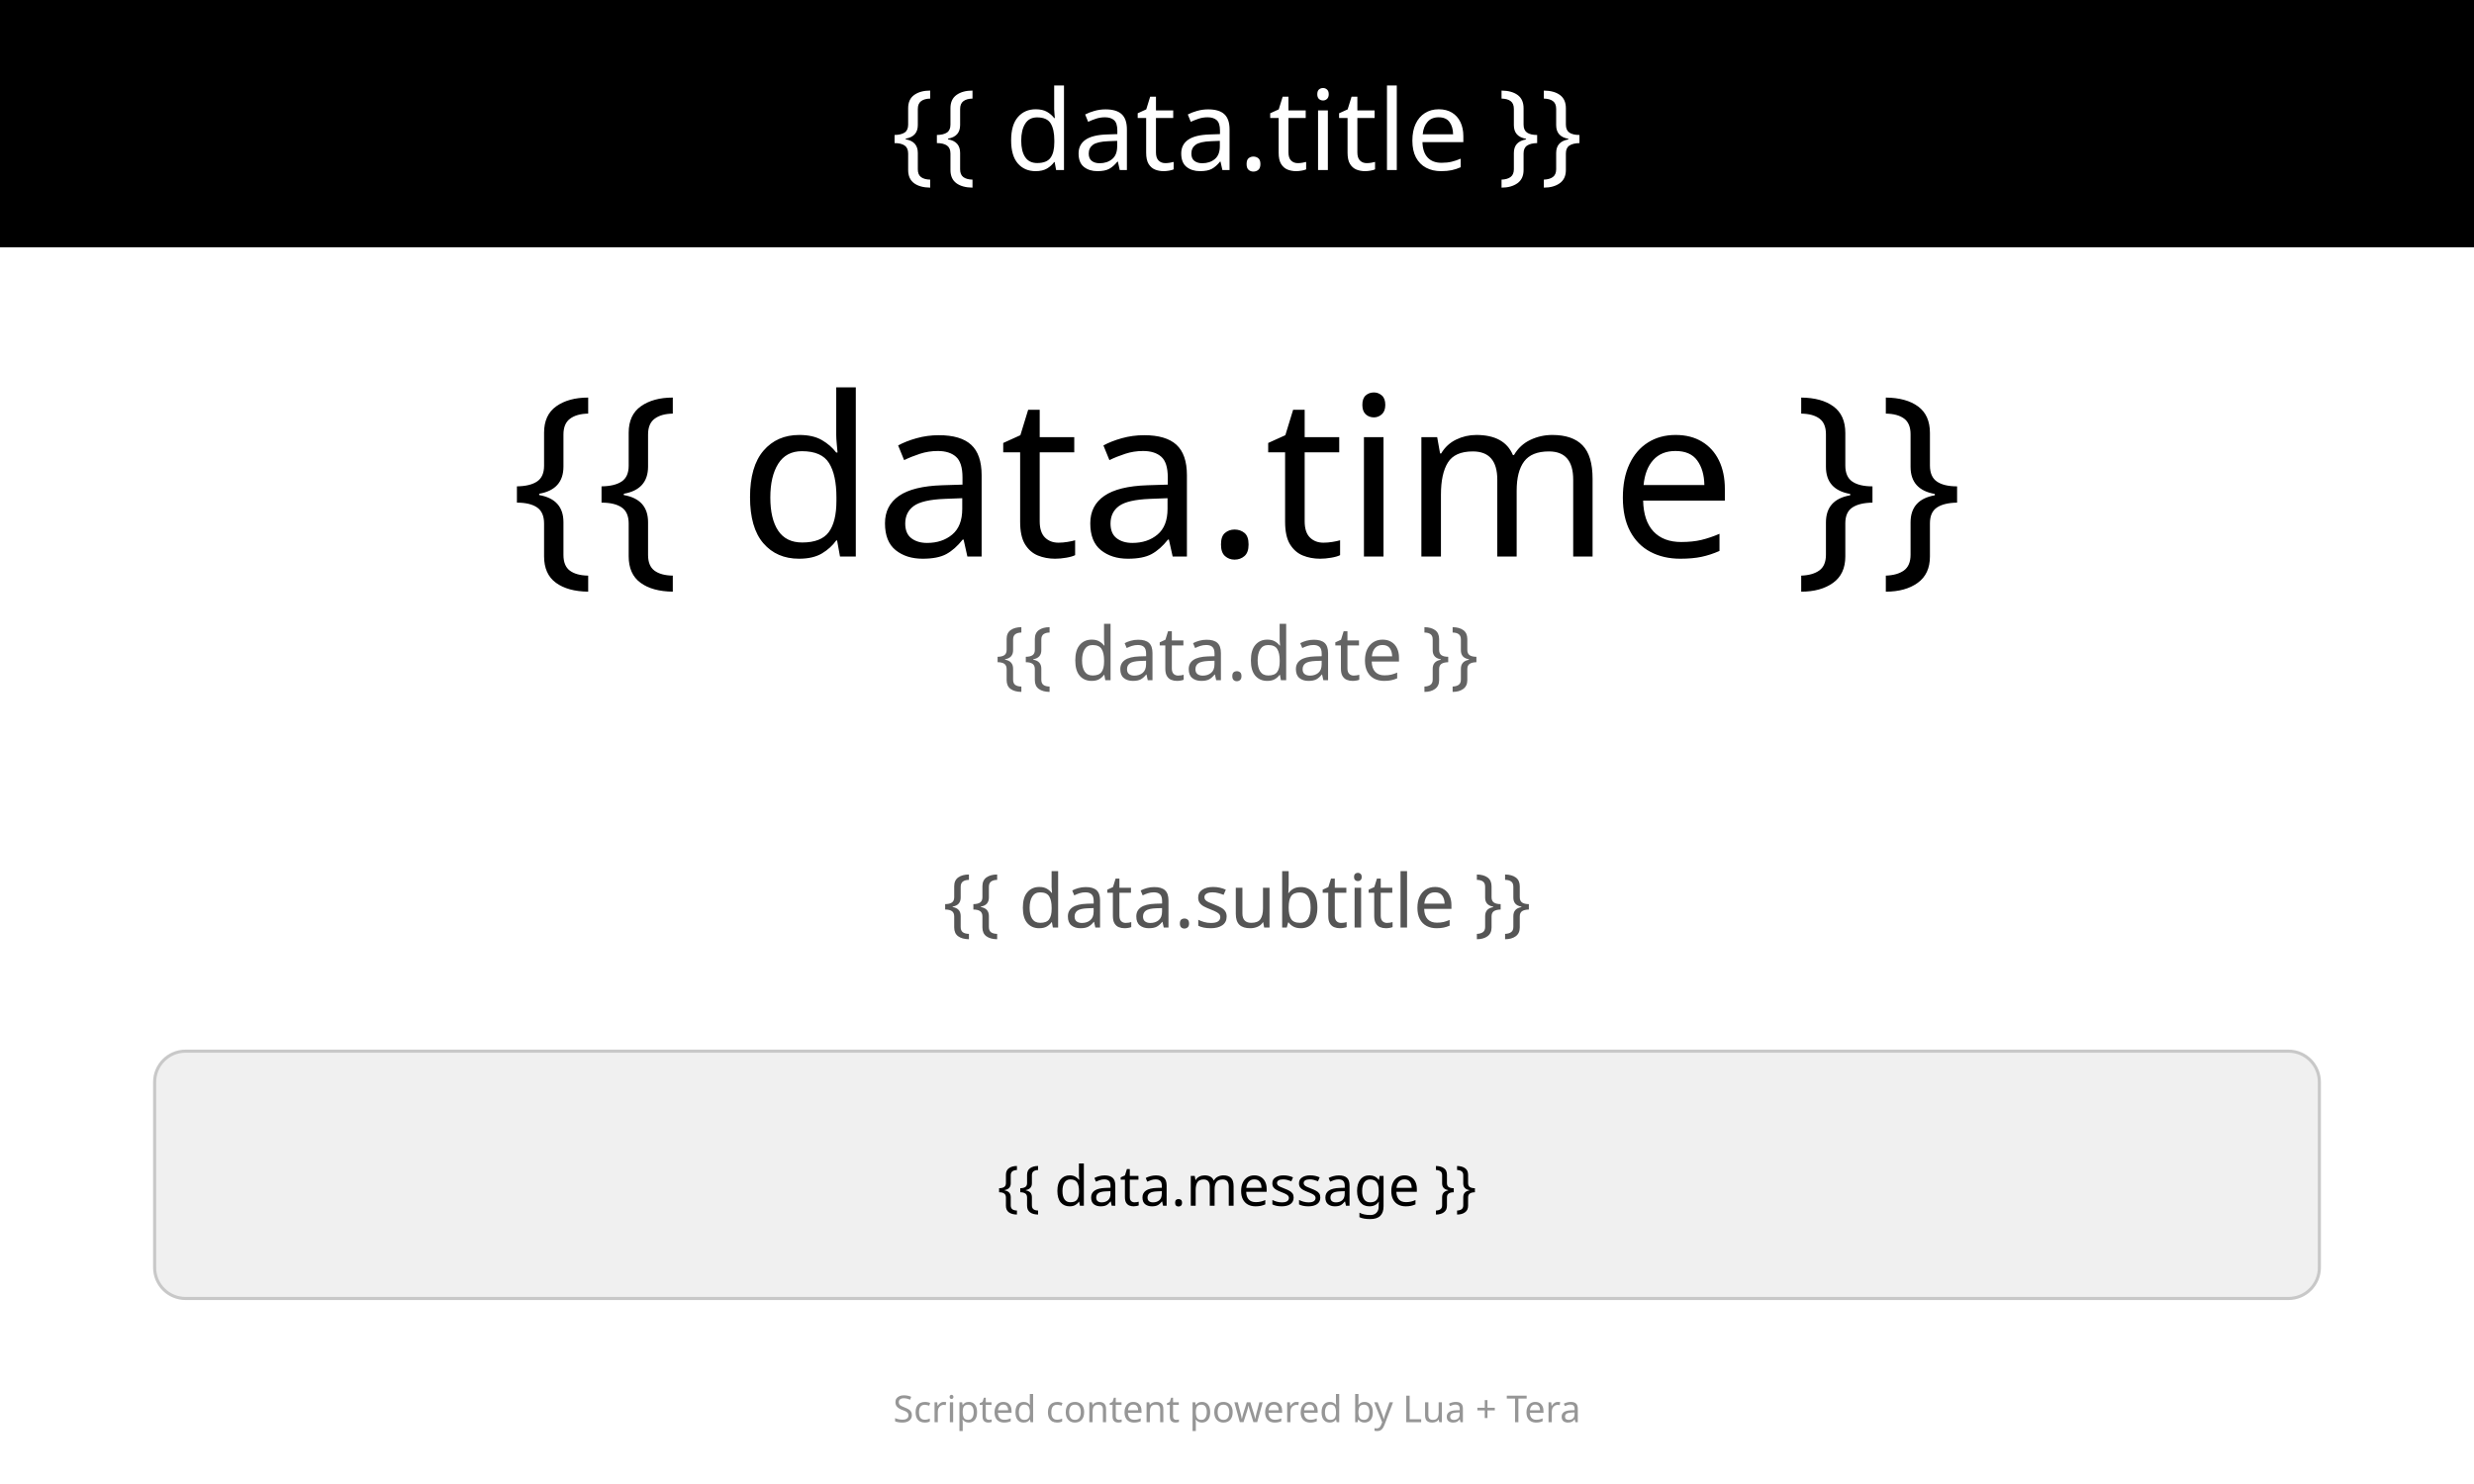
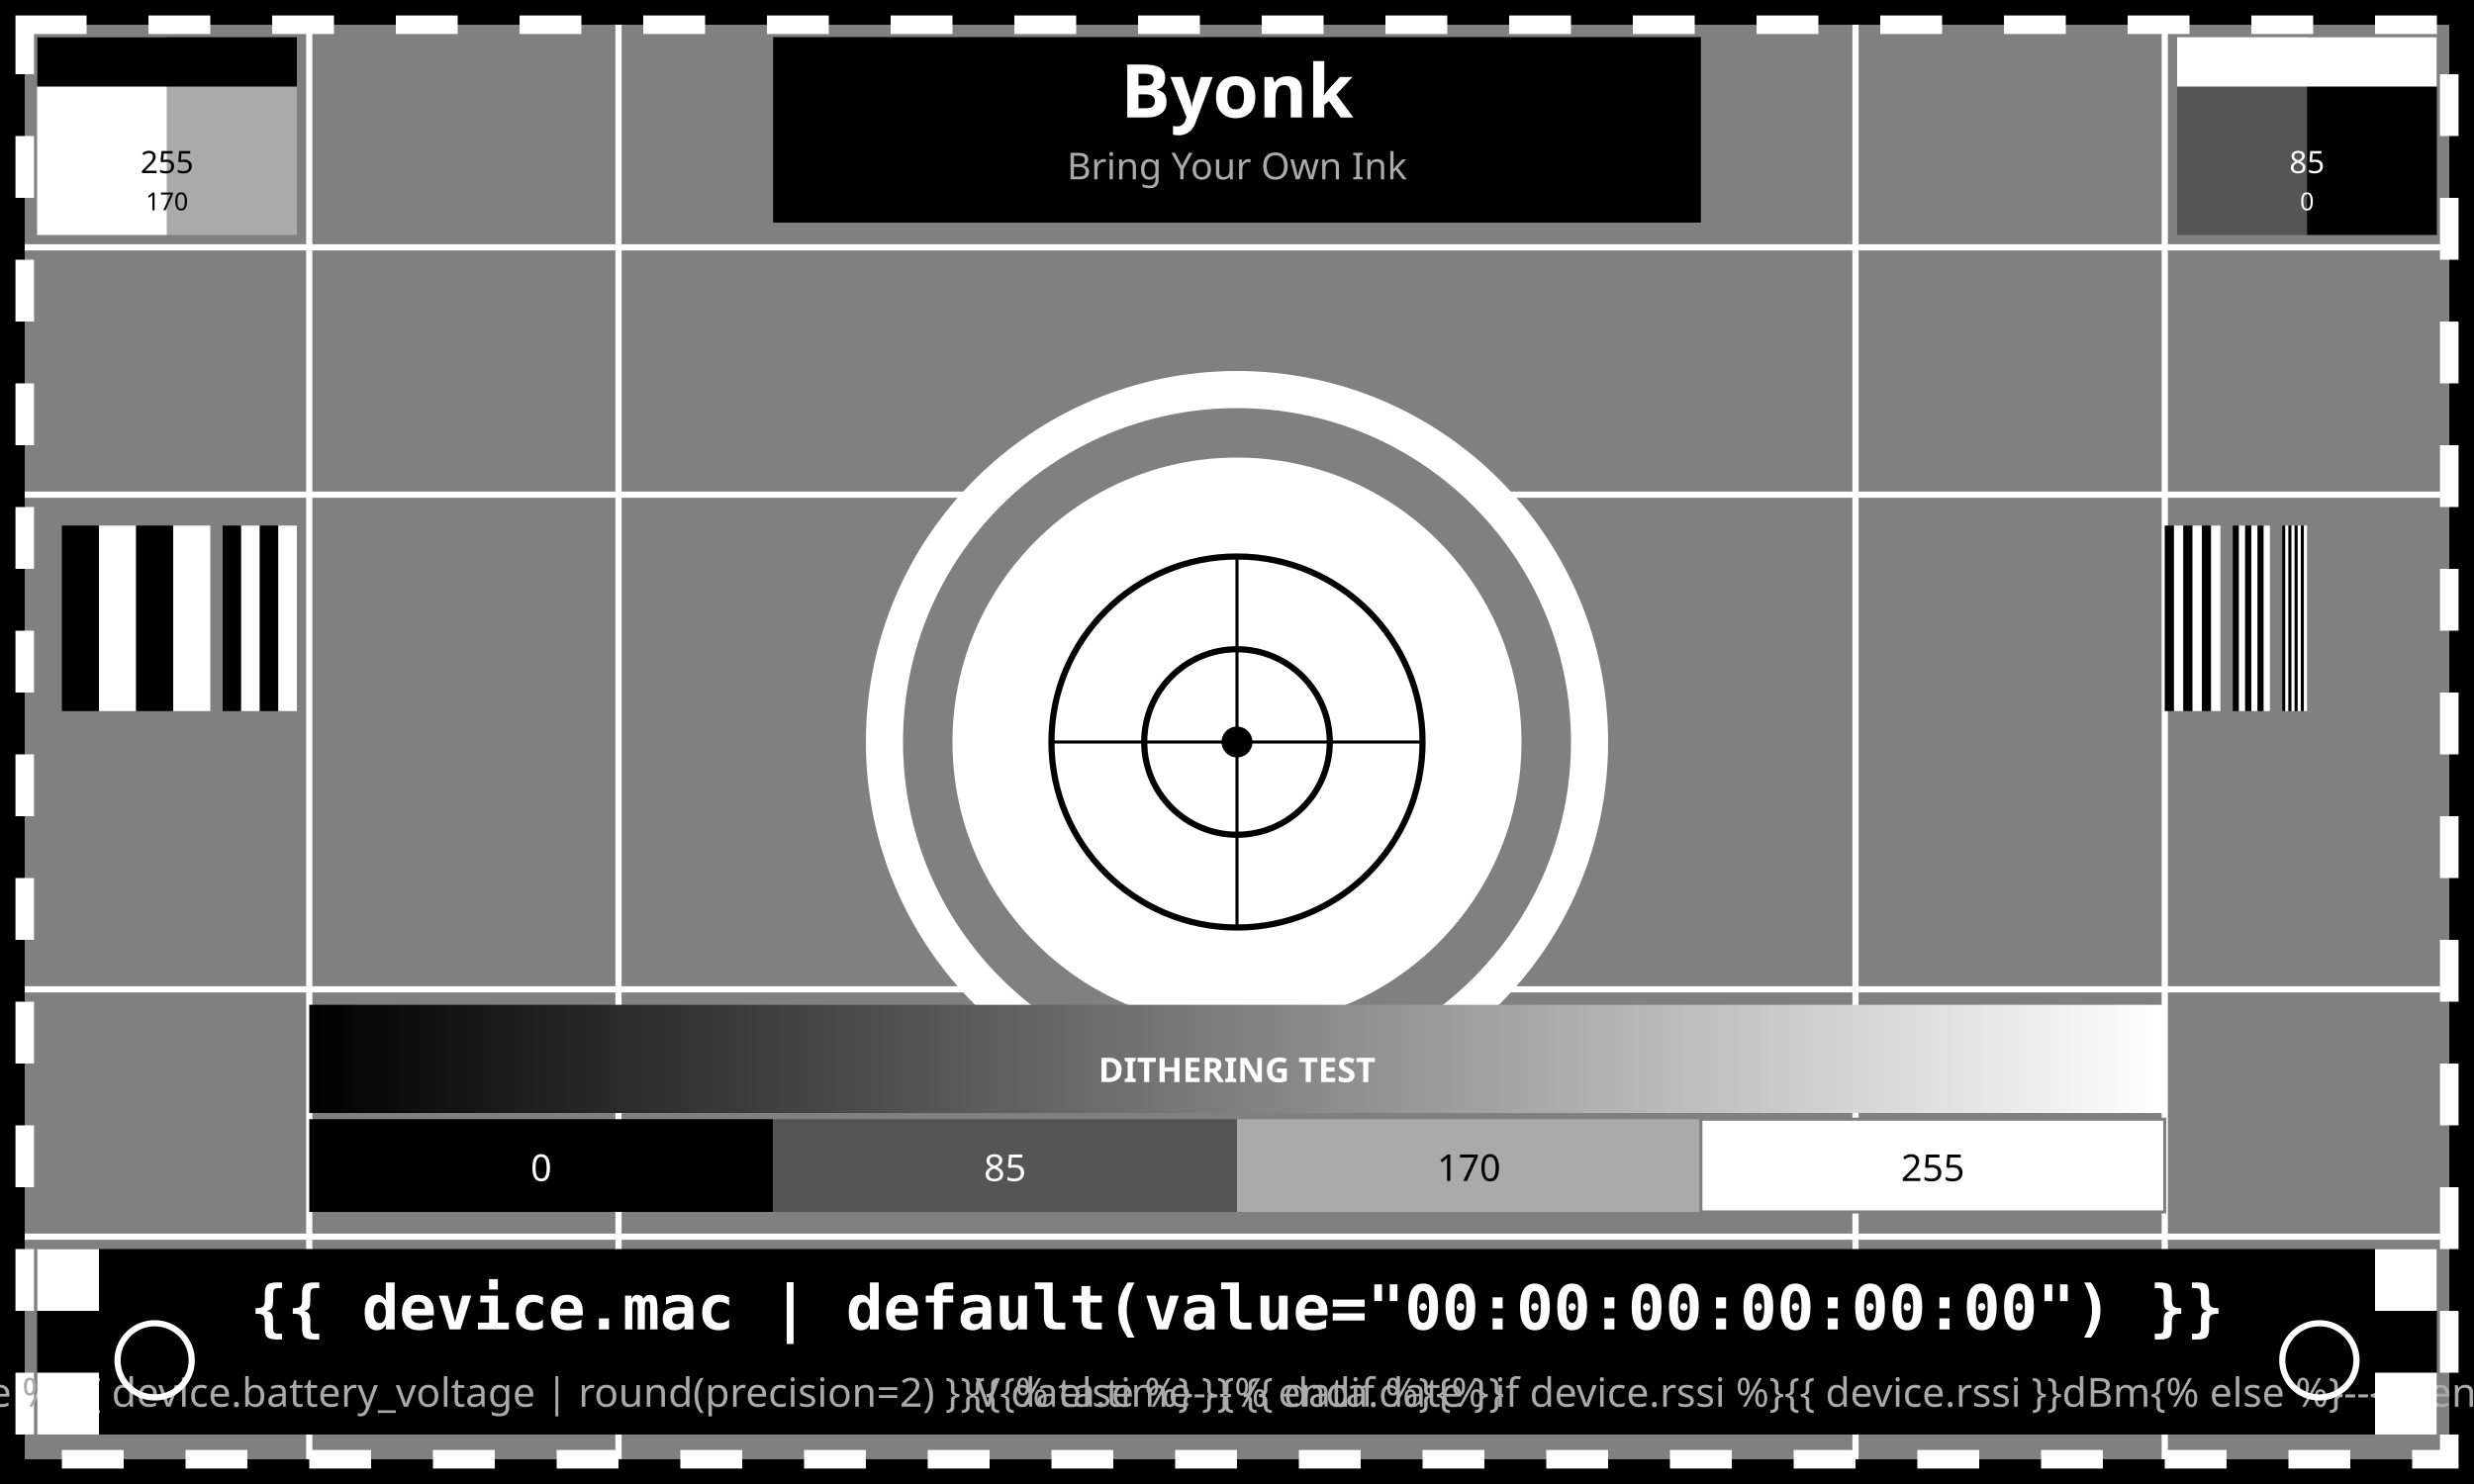
<svg xmlns="http://www.w3.org/2000/svg" viewBox="0 0 800 480" width="800" height="480">
-   <style>
-     /* Using font-variation-settings for variable font support */
-     .header { font-family: Outfit; font-size: 36px; font-variation-settings: "wght" 700; fill: white; }
-     .time { font-family: Outfit; font-size: 72px; font-variation-settings: "wght" 700; fill: black; }
-     .date { font-family: Outfit; font-size: 24px; font-variation-settings: "wght" 400; fill: rgb(100,100,100); }
-     .subtitle { font-family: Outfit; font-size: 24px; font-variation-settings: "wght" 400; fill: rgb(85,85,85); }
-     .message { font-family: Outfit; font-size: 18px; font-variation-settings: "wght" 400; fill: black; }
-     .footer { font-family: Outfit; font-size: 12px; font-variation-settings: "wght" 400; fill: rgb(150,150,150); }
-   </style>
-   <rect width="800" height="480" fill="white" />
-   <rect x="0" y="0" width="800" height="80" fill="black" />
-   <text class="header" x="400" y="55" text-anchor="middle">
-     {{ data.title }}
+   <defs>
+     <linearGradient id="hGradient" x1="0%" y1="0%" x2="100%" y2="0%">
+       <stop offset="0%" style="stop-color:rgb(0,0,0)" />
+       <stop offset="100%" style="stop-color:rgb(255,255,255)" />
+     </linearGradient>
+   </defs>
+   <rect width="800" height="480" fill="rgb(0,0,0)" />
+   <rect x="8" y="8" width="784" height="464" fill="rgb(128,128,128)" />
+   <rect x="8" y="8" width="784" height="464" fill="none" stroke="white" stroke-width="6" stroke-dasharray="20,20" />
+   <line x1="8" y1="80" x2="792" y2="80" stroke="white" stroke-width="2" />
+   <line x1="8" y1="160" x2="792" y2="160" stroke="white" stroke-width="2" />
+   <line x1="8" y1="320" x2="792" y2="320" stroke="white" stroke-width="2" />
+   <line x1="8" y1="400" x2="792" y2="400" stroke="white" stroke-width="2" />
+   <line x1="100" y1="8" x2="100" y2="472" stroke="white" stroke-width="2" />
+   <line x1="200" y1="8" x2="200" y2="472" stroke="white" stroke-width="2" />
+   <line x1="600" y1="8" x2="600" y2="472" stroke="white" stroke-width="2" />
+   <line x1="700" y1="8" x2="700" y2="472" stroke="white" stroke-width="2" />
+   <line x1="300" y1="240" x2="500" y2="240" stroke="white" stroke-width="2" />
+   <line x1="400" y1="140" x2="400" y2="340" stroke="white" stroke-width="2" />
+   <circle cx="400" cy="240" r="120" fill="white" />
+   <circle cx="400" cy="240" r="100" fill="none" stroke="rgb(128,128,128)" stroke-width="16" />
+   <circle cx="400" cy="240" r="60" fill="none" stroke="black" stroke-width="2" />
+   <circle cx="400" cy="240" r="30" fill="none" stroke="black" stroke-width="2" />
+   <circle cx="400" cy="240" r="5" fill="black" />
+   <line x1="340" y1="240" x2="460" y2="240" stroke="black" stroke-width="1" />
+   <line x1="400" y1="180" x2="400" y2="300" stroke="black" stroke-width="1" />
+   <rect x="12" y="12" width="42" height="64" fill="rgb(255,255,255)" />
+   <rect x="54" y="12" width="42" height="64" fill="rgb(170,170,170)" />
+   <rect x="12" y="12" width="84" height="16" fill="rgb(0,0,0)" />
+   <text x="54" y="56" text-anchor="middle" fill="black" font-family="Outfit" font-size="10">255</text>
+   <text x="54" y="68" text-anchor="middle" fill="black" font-family="Outfit" font-size="8">170</text>
+   <rect x="704" y="12" width="42" height="64" fill="rgb(85,85,85)" />
+   <rect x="746" y="12" width="42" height="64" fill="rgb(0,0,0)" />
+   <rect x="704" y="12" width="84" height="16" fill="rgb(255,255,255)" />
+   <text x="746" y="56" text-anchor="middle" fill="white" font-family="Outfit" font-size="10">85</text>
+   <text x="746" y="68" text-anchor="middle" fill="white" font-family="Outfit" font-size="8">0</text>
+   <rect x="250" y="12" width="300" height="60" fill="black" />
+   <text x="400" y="38" text-anchor="middle" fill="white" font-family="Outfit" font-size="24" font-weight="700">Byonk</text>
+   <text x="400" y="58" text-anchor="middle" fill="rgb(170,170,170)" font-family="Outfit" font-size="12">Bring Your Own Ink</text>
+   <g transform="translate(20, 170)">
+     <rect x="0" y="0" width="12" height="60" fill="black" />
+     <rect x="12" y="0" width="12" height="60" fill="white" />
+     <rect x="24" y="0" width="12" height="60" fill="black" />
+     <rect x="36" y="0" width="12" height="60" fill="white" />
+     <rect x="52" y="0" width="6" height="60" fill="black" />
+     <rect x="58" y="0" width="6" height="60" fill="white" />
+     <rect x="64" y="0" width="6" height="60" fill="black" />
+     <rect x="70" y="0" width="6" height="60" fill="white" />
+   </g>
+   <g transform="translate(700, 170)">
+     <rect x="0" y="0" width="3" height="60" fill="black" />
+     <rect x="3" y="0" width="3" height="60" fill="white" />
+     <rect x="6" y="0" width="3" height="60" fill="black" />
+     <rect x="9" y="0" width="3" height="60" fill="white" />
+     <rect x="12" y="0" width="3" height="60" fill="black" />
+     <rect x="15" y="0" width="3" height="60" fill="white" />
+     <rect x="22" y="0" width="2" height="60" fill="black" />
+     <rect x="24" y="0" width="2" height="60" fill="white" />
+     <rect x="26" y="0" width="2" height="60" fill="black" />
+     <rect x="28" y="0" width="2" height="60" fill="white" />
+     <rect x="30" y="0" width="2" height="60" fill="black" />
+     <rect x="32" y="0" width="2" height="60" fill="white" />
+     <rect x="38" y="0" width="1" height="60" fill="black" />
+     <rect x="39" y="0" width="1" height="60" fill="white" />
+     <rect x="40" y="0" width="1" height="60" fill="black" />
+     <rect x="41" y="0" width="1" height="60" fill="white" />
+     <rect x="42" y="0" width="1" height="60" fill="black" />
+     <rect x="43" y="0" width="1" height="60" fill="white" />
+     <rect x="44" y="0" width="1" height="60" fill="black" />
+     <rect x="45" y="0" width="1" height="60" fill="white" />
+   </g>
+   <rect x="100" y="325" width="600" height="35" fill="url(#hGradient)" />
+   <text x="400" y="350" text-anchor="middle" fill="white" font-family="Outfit" font-size="11" font-weight="600" style="text-shadow: 1px 1px 0 black, -1px -1px 0 black, 1px -1px 0 black, -1px 1px 0 black;">
+     DITHERING TEST
  </text>
-   <text class="time" x="400" y="180" text-anchor="middle">
-     {{ data.time }}
+   <rect x="100" y="362" width="150" height="30" fill="rgb(0,0,0)" />
+   <rect x="250" y="362" width="150" height="30" fill="rgb(85,85,85)" />
+   <rect x="400" y="362" width="150" height="30" fill="rgb(170,170,170)" />
+   <rect x="550" y="362" width="150" height="30" fill="rgb(255,255,255)" stroke="rgb(128,128,128)" />
+   <text x="175" y="382" text-anchor="middle" fill="white" font-family="Outfit" font-size="12">0</text>
+   <text x="325" y="382" text-anchor="middle" fill="white" font-family="Outfit" font-size="12">85</text>
+   <text x="475" y="382" text-anchor="middle" fill="black" font-family="Outfit" font-size="12">170</text>
+   <text x="625" y="382" text-anchor="middle" fill="black" font-family="Outfit" font-size="12">255</text>
+   <rect x="12" y="404" width="776" height="60" fill="rgb(0,0,0)" />
+   <text x="400" y="430" text-anchor="middle" fill="white" font-family="monospace" font-size="20" font-weight="700">{{ device.mac | default(value="00:00:00:00:00:00") }}</text>
+   <text x="150" y="455" text-anchor="middle" fill="rgb(170,170,170)" font-family="Outfit" font-size="13">
+     {% if device.battery_voltage %}{{ device.battery_voltage | round(precision=2) }}V{% else %}--{% endif %}
  </text>
-   <text class="date" x="400" y="220" text-anchor="middle">
-     {{ data.date }}
+   <text x="400" y="455" text-anchor="middle" fill="rgb(170,170,170)" font-family="Outfit" font-size="13">
+     {{ data.time }} {{ data.date }}
  </text>
-   <text class="subtitle" x="400" y="300" text-anchor="middle">
-     {{ data.subtitle }}
+   <text x="650" y="455" text-anchor="middle" fill="rgb(170,170,170)" font-family="Outfit" font-size="13">
+     {% if device.rssi %}{{ device.rssi }}dBm{% else %}--{% endif %}
  </text>
-   <rect x="50" y="340" width="700" height="80" fill="rgb(240,240,240)" stroke="rgb(200,200,200)" stroke-width="1" rx="10" />
-   <text class="message" x="400" y="390" text-anchor="middle">
-     {{ data.message }}
-   </text>
-   <text class="footer" x="400" y="460" text-anchor="middle">
-     Scripted content powered by Lua + Tera
-   </text>
+   <rect x="12" y="404" width="20" height="20" fill="white" />
+   <rect x="768" y="404" width="20" height="20" fill="white" />
+   <rect x="12" y="444" width="20" height="20" fill="white" />
+   <rect x="768" y="444" width="20" height="20" fill="white" />
+   <circle cx="50" cy="440" r="12" fill="none" stroke="white" stroke-width="2" />
+   <circle cx="750" cy="440" r="12" fill="none" stroke="white" stroke-width="2" />
</svg>
